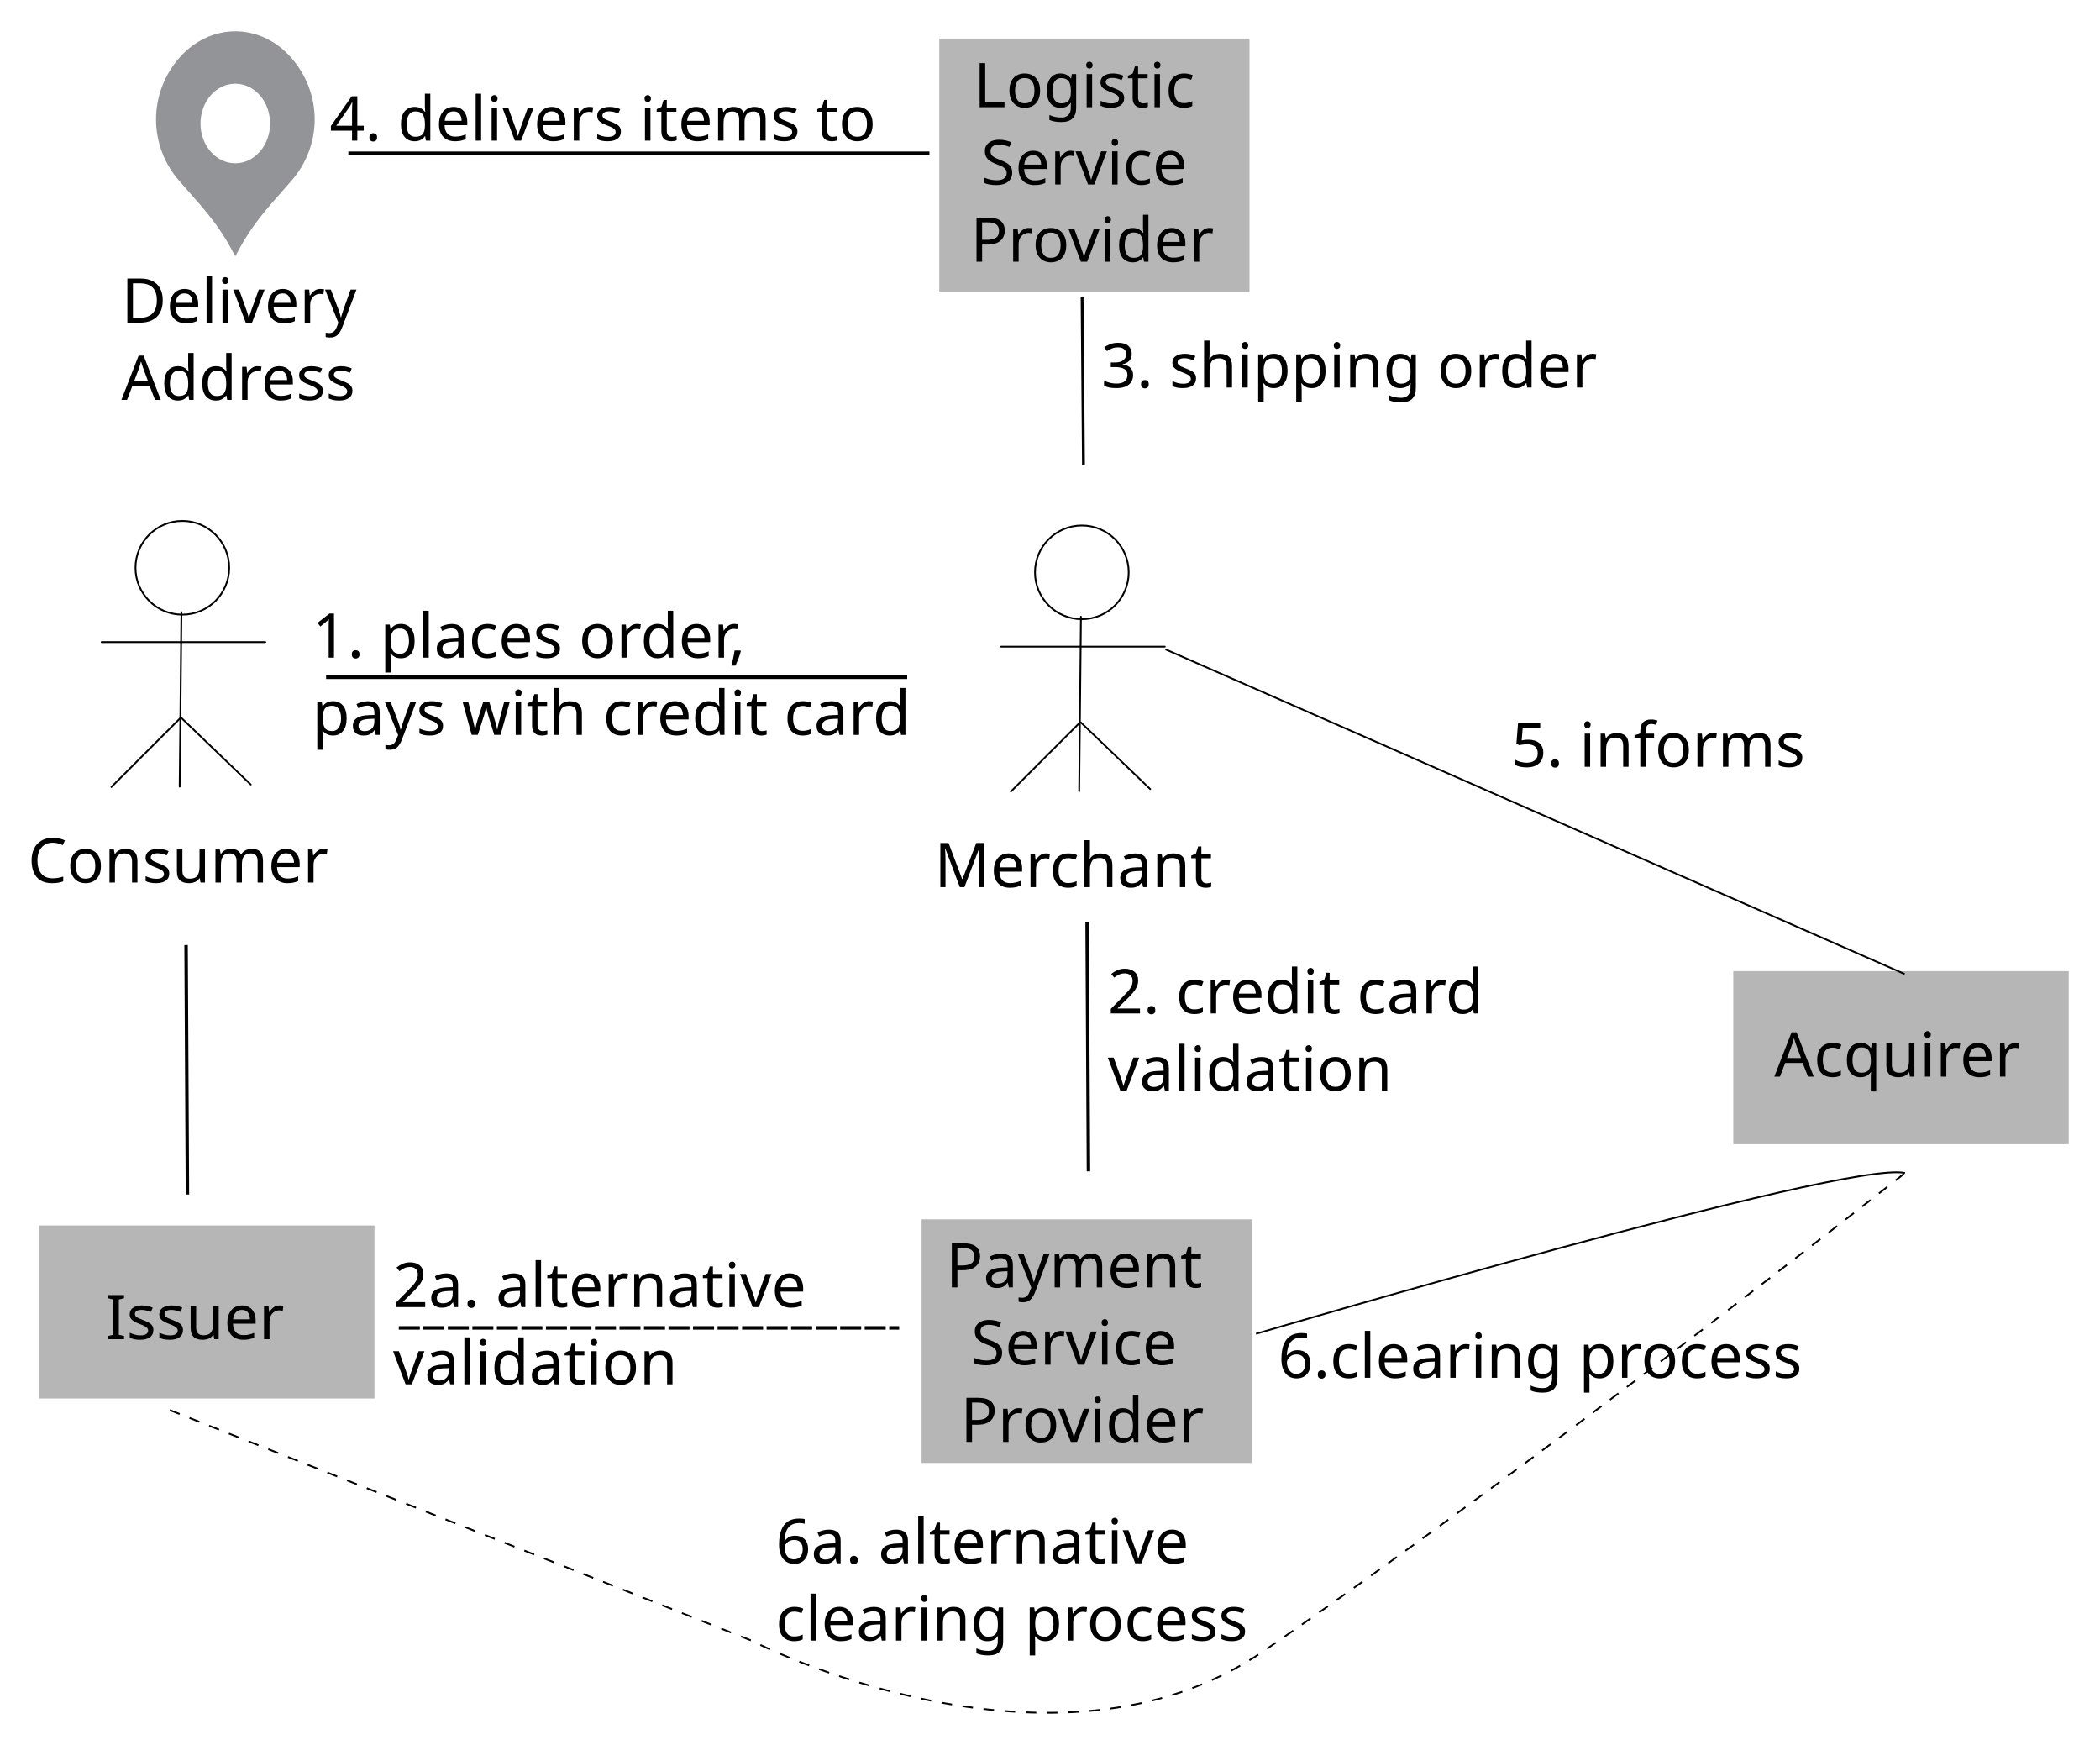
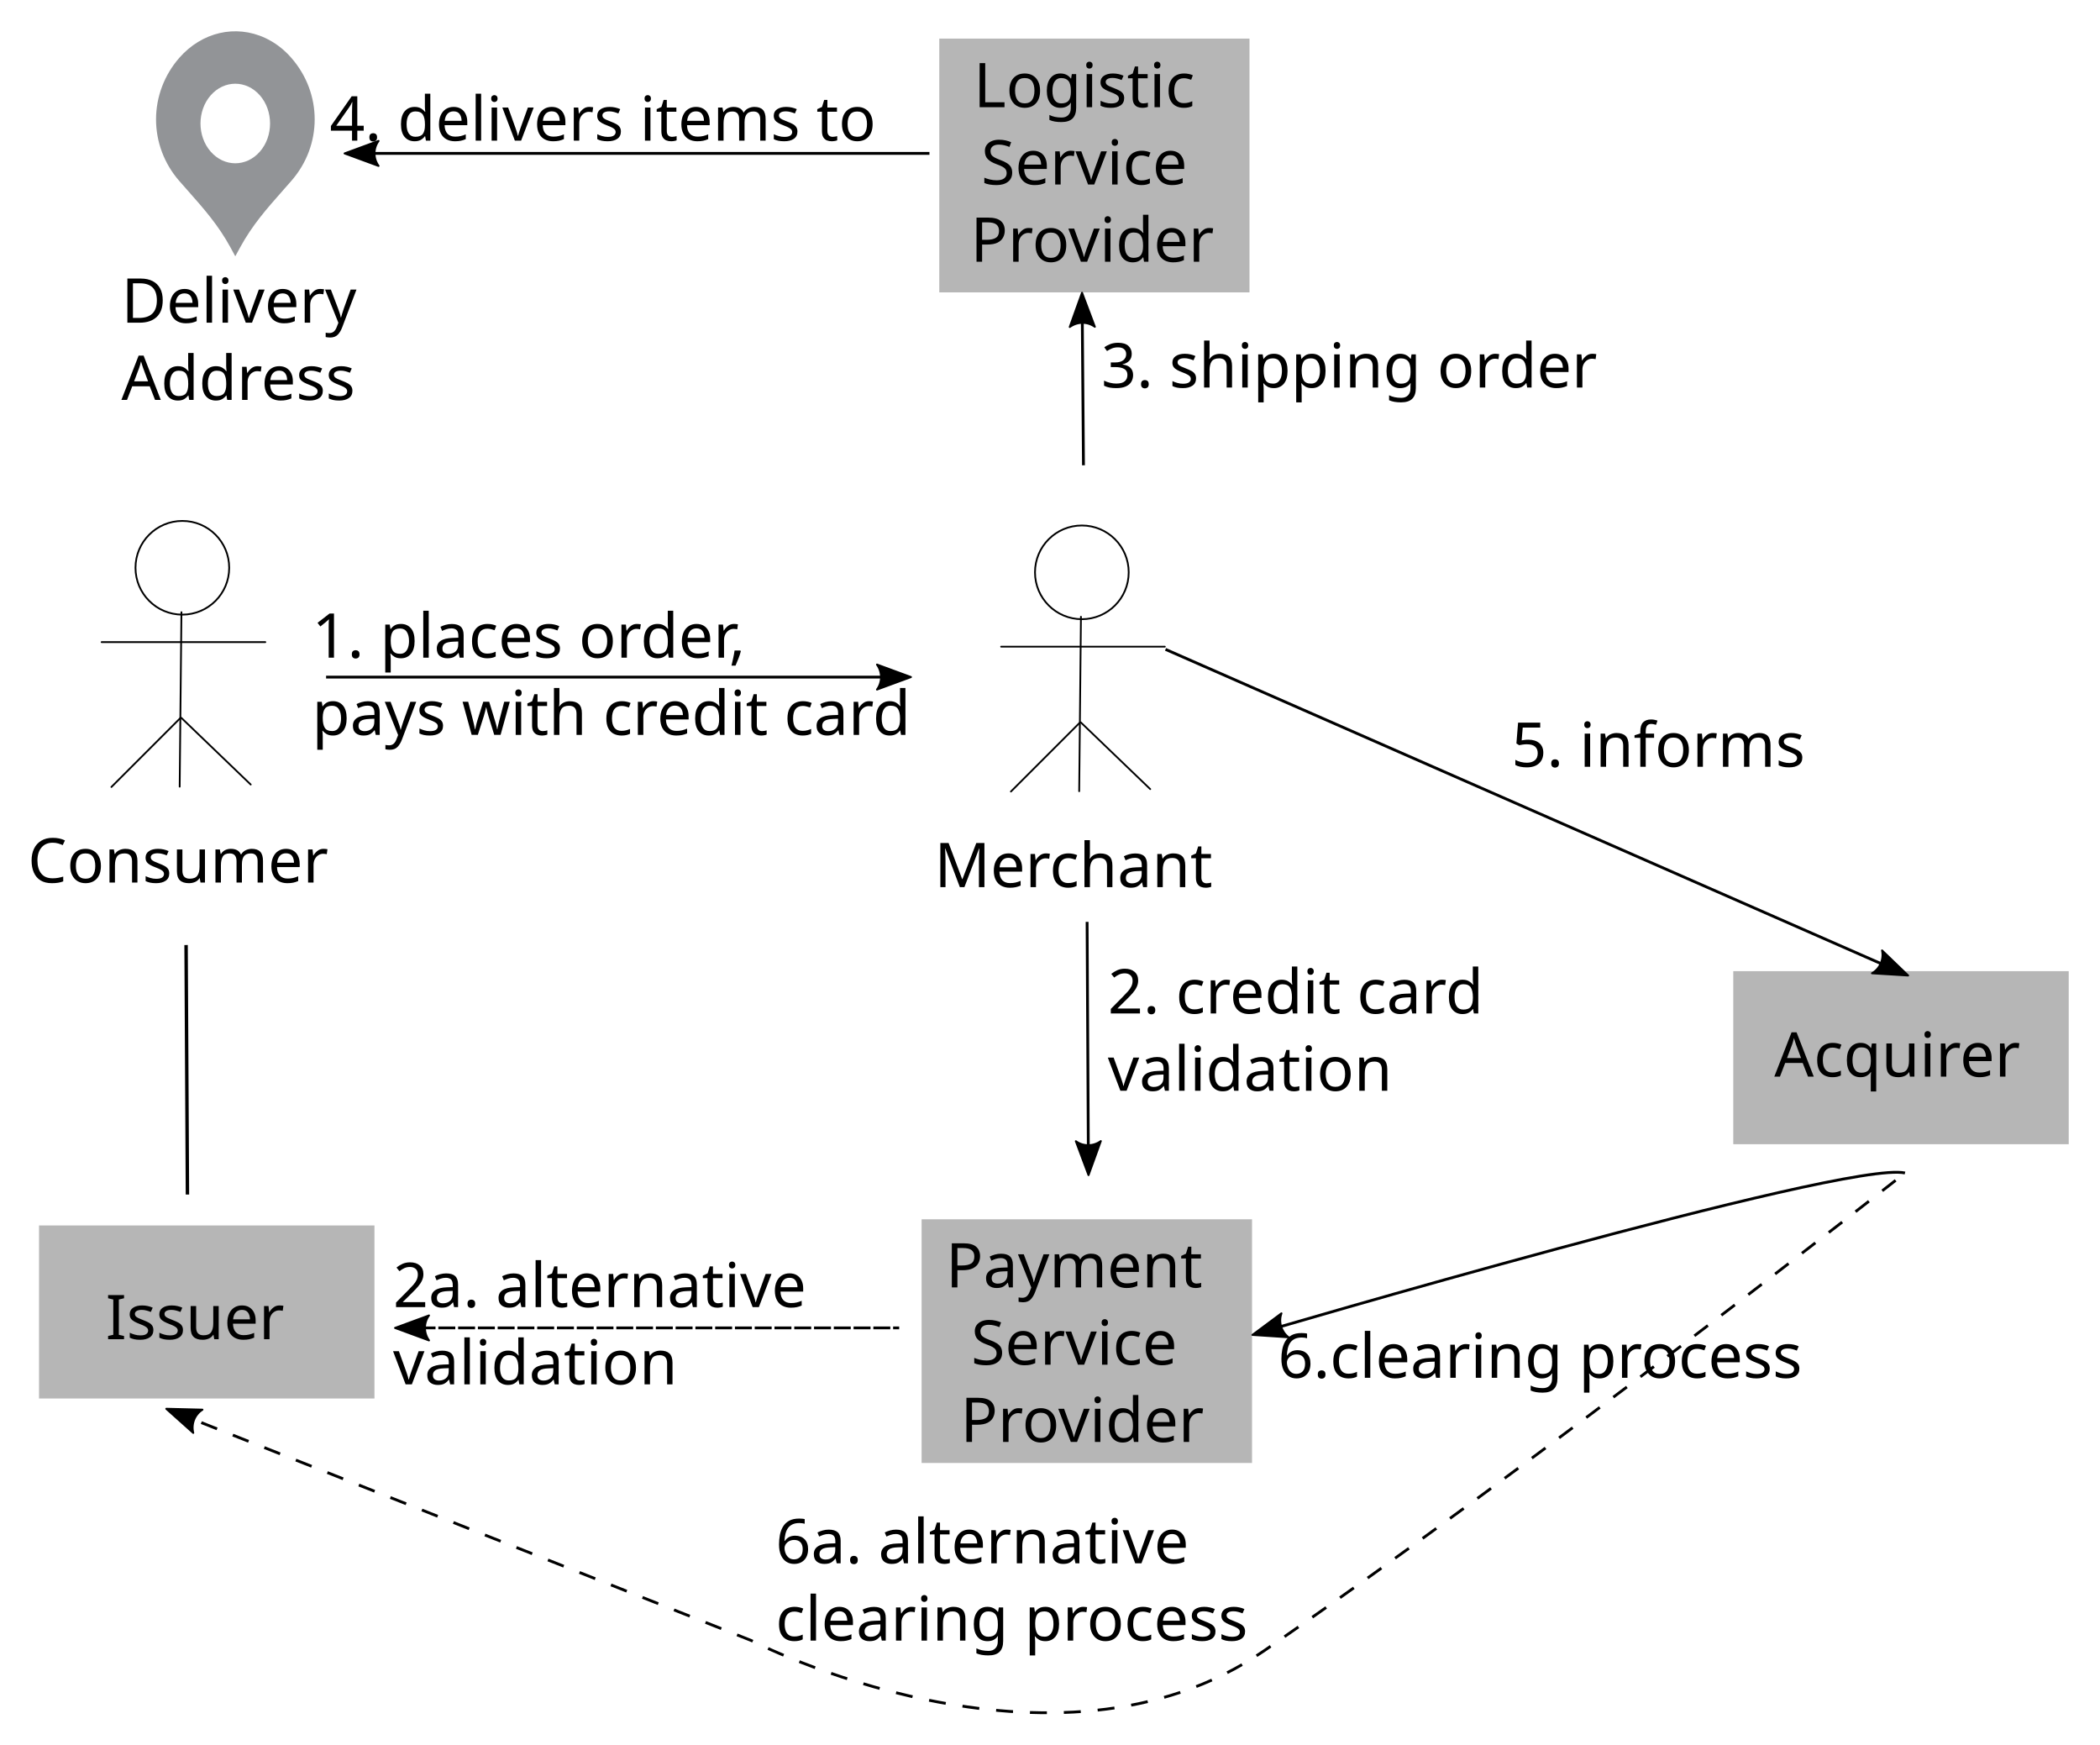
<svg xmlns="http://www.w3.org/2000/svg" width="335.699mm" height="278.895mm" viewBox="0 0 1189.486 988.211" id="svg3574" version="1.1">
-   <defs id="defs3576" />
+   <defs id="defs3576">
+     <marker style="overflow:visible;" id="marker5043" refX="0.0" refY="0.0" orient="auto">
+       <path transform="scale(1.1) rotate(180) translate(1,0)" d="M 8.719,4.034 L -2.207,0.016 L 8.719,-4.002 C 6.973,-1.63 6.983,1.616 8.719,4.034 z " style="fill-rule:evenodd;stroke-width:0.625;stroke-linejoin:round;stroke:#000000;stroke-opacity:1;fill:#000000;fill-opacity:1" id="path5045" />
+     </marker>
+     <marker orient="auto" refY="0.0" refX="0.0" id="marker4955" style="overflow:visible">
+       <path id="path4957" style="fill-rule:evenodd;stroke-width:0.625;stroke-linejoin:round;stroke:#000000;stroke-opacity:1;fill:#000000;fill-opacity:1" d="M 8.719,4.034 L -2.207,0.016 L 8.719,-4.002 C 6.973,-1.63 6.983,1.616 8.719,4.034 z " transform="scale(1.1) translate(1,0)" />
+     </marker>
+     <marker orient="auto" refY="0.0" refX="0.0" id="marker4885" style="overflow:visible;">
+       <path id="path4887" d="M 0.0,0.0 L 5.0,-5.0 L -12.5,0.0 L 5.0,5.0 L 0.0,0.0 z " style="fill-rule:evenodd;stroke:#000000;stroke-width:1pt;stroke-opacity:1;fill:#000000;fill-opacity:1" transform="scale(0.8) rotate(180) translate(12.5,0)" />
+     </marker>
+     <marker orient="auto" refY="0.0" refX="0.0" id="marker4749" style="overflow:visible;">
+       <path id="path4751" style="fill-rule:evenodd;stroke-width:0.625;stroke-linejoin:round;stroke:#000000;stroke-opacity:1;fill:#000000;fill-opacity:1" d="M 8.719,4.034 L -2.207,0.016 L 8.719,-4.002 C 6.973,-1.63 6.983,1.616 8.719,4.034 z " transform="scale(1.1) rotate(180) translate(1,0)" />
+     </marker>
+     <marker style="overflow:visible" id="marker4691" refX="0.0" refY="0.0" orient="auto">
+       <path transform="scale(1.1) translate(1,0)" d="M 8.719,4.034 L -2.207,0.016 L 8.719,-4.002 C 6.973,-1.63 6.983,1.616 8.719,4.034 z " style="fill-rule:evenodd;stroke-width:0.625;stroke-linejoin:round;stroke:#000000;stroke-opacity:1;fill:#000000;fill-opacity:1" id="path4693" />
+     </marker>
+     <marker orient="auto" refY="0.0" refX="0.0" id="marker4633" style="overflow:visible">
+       <path id="path4635" style="fill-rule:evenodd;stroke-width:0.625;stroke-linejoin:round;stroke:#000000;stroke-opacity:1;fill:#000000;fill-opacity:1" d="M 8.719,4.034 L -2.207,0.016 L 8.719,-4.002 C 6.973,-1.63 6.983,1.616 8.719,4.034 z " transform="scale(1.1) translate(1,0)" />
+     </marker>
+     <marker orient="auto" refY="0.0" refX="0.0" id="Arrow1Lstart" style="overflow:visible">
+       <path id="path4215" d="M 0.0,0.0 L 5.0,-5.0 L -12.5,0.0 L 5.0,5.0 L 0.0,0.0 z " style="fill-rule:evenodd;stroke:#000000;stroke-width:1pt;stroke-opacity:1;fill:#000000;fill-opacity:1" transform="scale(0.8) translate(12.5,0)" />
+     </marker>
+     <marker orient="auto" refY="0.0" refX="0.0" id="Arrow2Lstart" style="overflow:visible">
+       <path id="path4233" style="fill-rule:evenodd;stroke-width:0.625;stroke-linejoin:round;stroke:#000000;stroke-opacity:1;fill:#000000;fill-opacity:1" d="M 8.719,4.034 L -2.207,0.016 L 8.719,-4.002 C 6.973,-1.63 6.983,1.616 8.719,4.034 z " transform="scale(1.1) translate(1,0)" />
+     </marker>
+     <marker orient="auto" refY="0.0" refX="0.0" id="Arrow1Lend" style="overflow:visible;">
+       <path id="path4218" d="M 0.0,0.0 L 5.0,-5.0 L -12.5,0.0 L 5.0,5.0 L 0.0,0.0 z " style="fill-rule:evenodd;stroke:#000000;stroke-width:1pt;stroke-opacity:1;fill:#000000;fill-opacity:1" transform="scale(0.8) rotate(180) translate(12.5,0)" />
+     </marker>
+     <marker orient="auto" refY="0.0" refX="0.0" id="marker4491" style="overflow:visible;">
+       <path id="path4493" style="fill-rule:evenodd;stroke-width:0.625;stroke-linejoin:round;stroke:#000000;stroke-opacity:1;fill:#000000;fill-opacity:1" d="M 8.719,4.034 L -2.207,0.016 L 8.719,-4.002 C 6.973,-1.63 6.983,1.616 8.719,4.034 z " transform="scale(1.1) rotate(180) translate(1,0)" />
+     </marker>
+     <marker orient="auto" refY="0.0" refX="0.0" id="Arrow2Lend" style="overflow:visible;">
+       <path id="path4236" style="fill-rule:evenodd;stroke-width:0.625;stroke-linejoin:round;stroke:#000000;stroke-opacity:1;fill:#000000;fill-opacity:1" d="M 8.719,4.034 L -2.207,0.016 L 8.719,-4.002 C 6.973,-1.63 6.983,1.616 8.719,4.034 z " transform="scale(1.1) rotate(180) translate(1,0)" />
+     </marker>
+   </defs>
  <g id="layer1" transform="translate(-198.1143,-70.93135)">
    <g style="clip-rule:evenodd;fill-rule:evenodd;stroke-linecap:round;stroke-linejoin:round;stroke-miterlimit:1.414" id="g4373" transform="translate(-58.27653,-203.5116)">
      <circle id="circle4375" style="fill:none;stroke:#000000;stroke-width:1px" r="26.535" cy="595.988" cx="359.673" />
      <g id="g4377" transform="translate(-1,0)">
        <path id="path4379" style="fill:none;stroke:#000000;stroke-width:1px" d="m 360.163,621.141 -1,98.806" />
      </g>
      <path id="path4381" style="fill:none;stroke:#000000;stroke-width:1px" d="m 313.952,638.078 92.721,0" />
      <g id="g4383" transform="matrix(1.2034,0,0,1.2034,-72.93,-138.53)">
        <path id="path4385" style="fill:none;stroke:#000000;stroke-width:0.83px" d="m 358.554,681.07 -32.456,32.456" />
      </g>
      <g id="g4387" transform="matrix(-1.21152,0,0,1.16417,793.475,-111.923)">
        <path id="path4389" style="fill:none;stroke:#000000;stroke-width:0.84px" d="m 358.554,681.07 -32.456,32.456" />
      </g>
    </g>
    <g style="clip-rule:evenodd;fill-rule:evenodd;stroke-linecap:round;stroke-linejoin:round;stroke-miterlimit:1.414" id="g4391" transform="translate(54.43347,-261.4016)">
      <text id="text4393" style="font-size:41.667px;line-height:125%;font-family:ArialMT;fill:#000000" y="832.153" x="159.432">
        <tspan style="font-style:normal;font-variant:normal;font-weight:normal;font-stretch:normal;font-size:35px;line-height:125%;font-family:ArialMT;-inkscape-font-specification:'ArialMT, Normal';text-align:start;writing-mode:lr-tb;text-anchor:start" id="tspan5265">Consumer</tspan>
      </text>
    </g>
-     <path style="clip-rule:evenodd;fill:none;fill-rule:evenodd;stroke:#000000;stroke-width:2.138px;stroke-linecap:butt;stroke-linejoin:miter;stroke-miterlimit:1.414;stroke-opacity:1" d="m 382.827,454.391 329.143,0" id="path6086" />
+     <path style="clip-rule:evenodd;fill:none;fill-rule:evenodd;stroke:#000000;stroke-width:1.6;stroke-linecap:butt;stroke-linejoin:miter;stroke-miterlimit:1.414;stroke-opacity:1;stroke-dasharray:none;marker-end:url(#Arrow2Lend)" d="m 382.827,454.391 329.143,0" id="path6086" />
    <g style="clip-rule:evenodd;fill-rule:evenodd;stroke-linecap:round;stroke-linejoin:round;stroke-miterlimit:1.414" id="g4391-6" transform="translate(212.5055,75.17996)">
      <text id="text4393-3" style="font-size:41.667px;line-height:125%;font-family:ArialMT;fill:#000000" y="754.153" x="45.432">
        <tspan style="font-style:normal;font-variant:normal;font-weight:normal;font-stretch:normal;font-size:35px;line-height:125%;font-family:ArialMT;-inkscape-font-specification:'ArialMT, Normal';text-align:start;writing-mode:lr-tb;text-anchor:start" id="tspan5265-1">Issuer</tspan>
      </text>
    </g>
    <rect style="clip-rule:evenodd;opacity:0.286;fill-rule:evenodd;stroke:none;stroke-width:1;stroke-linecap:round;stroke-linejoin:round;stroke-miterlimit:4;stroke-dasharray:none;stroke-dashoffset:8;stroke-opacity:1" id="rect6155" width="190" height="98" x="220.215" y="764.926" />
    <g style="clip-rule:evenodd;fill-rule:evenodd;stroke-linecap:round;stroke-linejoin:round;stroke-miterlimit:1.414" id="g4373-4" transform="translate(451.2237,-200.9311)">
      <circle id="circle4375-9" style="fill:none;stroke:#000000;stroke-width:1px" r="26.535" cy="595.988" cx="359.673" />
      <g id="g4377-7" transform="translate(-1,0)">
        <path id="path4379-1" style="fill:none;stroke:#000000;stroke-width:1px" d="m 360.163,621.141 -1,98.806" />
      </g>
      <path id="path4381-5" style="fill:none;stroke:#000000;stroke-width:1px" d="m 313.952,638.078 92.721,0" />
      <g id="g4383-3" transform="matrix(1.2034,0,0,1.2034,-72.93,-138.53)">
        <path id="path4385-4" style="fill:none;stroke:#000000;stroke-width:0.83px" d="m 358.554,681.07 -32.456,32.456" />
      </g>
      <g id="g4387-8" transform="matrix(-1.21152,0,0,1.16417,793.475,-111.923)">
        <path id="path4389-2" style="fill:none;stroke:#000000;stroke-width:0.84px" d="m 358.554,681.07 -32.456,32.456" />
      </g>
    </g>
    <g style="clip-rule:evenodd;fill-rule:evenodd;stroke-linecap:round;stroke-linejoin:round;stroke-miterlimit:1.414" id="g4391-4" transform="translate(563.9337,-258.8211)">
      <text id="text4393-2" style="font-size:41.667px;line-height:125%;font-family:ArialMT;fill:#000000" y="832.153" x="163.432">
        <tspan style="font-style:normal;font-variant:normal;font-weight:normal;font-stretch:normal;font-size:35px;line-height:125%;font-family:ArialMT;-inkscape-font-specification:'ArialMT, Normal';text-align:start;writing-mode:lr-tb;text-anchor:start" id="tspan5265-5">Merchant</tspan>
      </text>
    </g>
    <g style="clip-rule:evenodd;fill-rule:evenodd;stroke-linecap:round;stroke-linejoin:round;stroke-miterlimit:1.414" id="g4391-6-0" transform="translate(1157.698,-73.5179)">
      <text id="text4393-3-3" style="font-size:41.667px;line-height:125%;font-family:ArialMT;fill:#000000" y="754.153" x="45.432">
        <tspan style="font-style:normal;font-variant:normal;font-weight:normal;font-stretch:normal;font-size:35px;line-height:125%;font-family:ArialMT;-inkscape-font-specification:'ArialMT, Normal';text-align:start;writing-mode:lr-tb;text-anchor:start" id="tspan5265-1-2">Acquirer</tspan>
      </text>
    </g>
    <rect style="clip-rule:evenodd;opacity:0.286;fill-rule:evenodd;stroke:none;stroke-width:1;stroke-linecap:round;stroke-linejoin:round;stroke-miterlimit:4;stroke-dasharray:none;stroke-dashoffset:8;stroke-opacity:1" id="rect6155-1" width="190" height="98" x="1179.883" y="620.914" />
    <path style="clip-rule:evenodd;fill:none;fill-rule:evenodd;stroke:#000000;stroke-width:1.945px;stroke-linecap:butt;stroke-linejoin:miter;stroke-miterlimit:1.414;stroke-opacity:1" d="m 303.515,606.122 0.765,141.29" id="path6086-9-23-8-7" />
    <text x="374.866" y="443.388" style="font-style:normal;font-variant:normal;font-weight:normal;font-stretch:normal;font-size:35px;line-height:125%;font-family:ArialMT;-inkscape-font-specification:'ArialMT, Normal';text-align:start;writing-mode:lr-tb;text-anchor:start;clip-rule:evenodd;fill:#000000;fill-rule:evenodd;stroke-linecap:round;stroke-linejoin:round;stroke-miterlimit:1.414" id="text4393-1">
      <tspan id="tspan4777" x="374.866" y="443.388">1. places order,</tspan>
      <tspan id="tspan4779" x="374.866" y="487.138">pays with credit card</tspan>
    </text>
    <g transform="translate(765.6714,45.86659)" id="g4391-6-0-1" style="clip-rule:evenodd;fill-rule:evenodd;stroke-linecap:round;stroke-linejoin:round;stroke-miterlimit:1.414">
      <text x="45.432" y="754.153" style="font-style:normal;font-variant:normal;font-weight:normal;font-stretch:normal;font-size:35px;line-height:125%;font-family:ArialMT;-inkscape-font-specification:'ArialMT, Normal';text-align:start;writing-mode:lr-tb;text-anchor:start;fill:#000000" id="text4393-3-3-3">
        <tspan style="font-style:normal;font-variant:normal;font-weight:normal;font-stretch:normal;font-size:35px;line-height:125%;font-family:ArialMT;-inkscape-font-specification:'ArialMT, Normal';text-align:center;writing-mode:lr-tb;text-anchor:middle" y="754.153" x="45.432" id="tspan3760">Payment</tspan>
        <tspan style="font-style:normal;font-variant:normal;font-weight:normal;font-stretch:normal;font-size:35px;line-height:125%;font-family:ArialMT;-inkscape-font-specification:'ArialMT, Normal';text-align:center;writing-mode:lr-tb;text-anchor:middle" y="797.903" x="45.432" id="tspan3762">Service</tspan>
        <tspan style="font-style:normal;font-variant:normal;font-weight:normal;font-stretch:normal;font-size:35px;line-height:125%;font-family:ArialMT;-inkscape-font-specification:'ArialMT, Normal';text-align:center;writing-mode:lr-tb;text-anchor:middle" y="841.653" x="45.432" id="tspan3764">Provider</tspan>
      </text>
    </g>
    <rect y="761.441" x="720.143" height="138" width="187.143" id="rect6155-1-4" style="clip-rule:evenodd;opacity:0.286;fill-rule:evenodd;stroke:none;stroke-width:1;stroke-linecap:round;stroke-linejoin:round;stroke-miterlimit:4;stroke-dasharray:none;stroke-dashoffset:8;stroke-opacity:1" />
-     <path id="path6086-9-23-8-9" d="m 813.871,593.003 0.765,141.29" style="clip-rule:evenodd;fill:none;fill-rule:evenodd;stroke:#000000;stroke-width:1.945px;stroke-linecap:butt;stroke-linejoin:miter;stroke-miterlimit:1.414;stroke-opacity:1" />
+     <path id="path6086-9-23-8-9" d="m 813.871,593.003 0.765,141.29" style="clip-rule:evenodd;fill:none;fill-rule:evenodd;stroke:#000000;stroke-width:1.6;stroke-linecap:butt;stroke-linejoin:miter;stroke-miterlimit:1.414;stroke-opacity:1;marker-end:url(#marker4491);stroke-dasharray:none" />
    <text x="825.609" y="644.875" style="font-style:normal;font-variant:normal;font-weight:normal;font-stretch:normal;font-size:35px;line-height:125%;font-family:ArialMT;-inkscape-font-specification:'ArialMT, Normal';text-align:start;writing-mode:lr-tb;text-anchor:start;clip-rule:evenodd;fill:#000000;fill-rule:evenodd;stroke-linecap:round;stroke-linejoin:round;stroke-miterlimit:1.414" id="text4393-1-6">
      <tspan y="644.875" x="825.609" id="tspan3784">2. credit card</tspan>
      <tspan y="688.625" x="825.609" id="tspan3786">validation</tspan>
    </text>
-     <path style="clip-rule:evenodd;fill:none;fill-rule:evenodd;stroke:#000000;stroke-width:1.984;stroke-linecap:butt;stroke-linejoin:miter;stroke-miterlimit:1.414;stroke-dasharray:11.905, 1.984;stroke-dashoffset:0;stroke-opacity:1" d="m 424,822.934 283.429,0" id="path6086-6" />
+     <path style="clip-rule:evenodd;fill:none;fill-rule:evenodd;stroke:#000000;stroke-width:1.6;stroke-linecap:butt;stroke-linejoin:miter;stroke-miterlimit:1.414;stroke-dasharray:9.6,1.6;stroke-dashoffset:0;stroke-opacity:1;marker-start:url(#marker4691)" d="m 424,822.934 283.429,0" id="path6086-6" />
    <text x="420.752" y="811.161" style="font-style:normal;font-variant:normal;font-weight:normal;font-stretch:normal;font-size:35px;line-height:125%;font-family:ArialMT;-inkscape-font-specification:'ArialMT, Normal';text-align:start;writing-mode:lr-tb;text-anchor:start;clip-rule:evenodd;fill:#000000;fill-rule:evenodd;stroke-linecap:round;stroke-linejoin:round;stroke-miterlimit:1.414" id="text4393-1-0">
      <tspan id="tspan4785" x="420.752" y="811.161">2a. alternative</tspan>
      <tspan id="tspan4787" x="420.752" y="854.911">validation</tspan>
    </text>
    <g style="clip-rule:evenodd;fill-rule:evenodd;stroke-linecap:round;stroke-linejoin:round;stroke-miterlimit:1.414" id="g4391-6-0-4" transform="translate(771.3857,-622.4981)">
      <text id="text4393-3-3-0" style="font-style:normal;font-variant:normal;font-weight:normal;font-stretch:normal;font-size:35px;line-height:125%;font-family:ArialMT;-inkscape-font-specification:'ArialMT, Normal';text-align:center;writing-mode:lr-tb;text-anchor:middle;fill:#000000" y="754.153" x="45.432">
        <tspan id="tspan4733" x="45.432" y="754.153">Logistic</tspan>
        <tspan id="tspan4735" x="45.432" y="797.903">Service</tspan>
        <tspan id="tspan4737" x="45.432" y="841.653">Provider</tspan>
      </text>
    </g>
    <rect style="clip-rule:evenodd;opacity:0.286;fill-rule:evenodd;stroke:none;stroke-width:1;stroke-linecap:round;stroke-linejoin:round;stroke-miterlimit:4;stroke-dasharray:none;stroke-dashoffset:8;stroke-opacity:1" id="rect6155-1-5" width="175.714" height="143.714" x="730.143" y="92.791" />
-     <path style="clip-rule:evenodd;fill:none;fill-rule:evenodd;stroke:#000000;stroke-width:1.607px;stroke-linecap:butt;stroke-linejoin:miter;stroke-miterlimit:1.414;stroke-opacity:1" d="m 811.042,238.869 0.772,95.557" id="path6086-9-23-8-1" />
+     <path style="clip-rule:evenodd;fill:none;fill-rule:evenodd;stroke:#000000;stroke-width:1.607px;stroke-linecap:butt;stroke-linejoin:miter;stroke-miterlimit:1.414;stroke-opacity:1;marker-start:url(#Arrow2Lstart)" d="m 811.042,238.869 0.772,95.557" id="path6086-9-23-8-1" />
    <text x="821.897" y="290.392" style="font-style:normal;font-variant:normal;font-weight:normal;font-stretch:normal;font-size:35px;line-height:125%;font-family:ArialMT;-inkscape-font-specification:'ArialMT, Normal';text-align:start;writing-mode:lr-tb;text-anchor:start;clip-rule:evenodd;fill:#000000;fill-rule:evenodd;stroke-linecap:round;stroke-linejoin:round;stroke-miterlimit:1.414" id="text4393-1-6-2">
      <tspan id="tspan4775" x="821.897" y="290.392">3. shipping order</tspan>
    </text>
    <path d="m 363.119,103.681 c -4.266,-4.884 -9.25,-8.67 -14.821,-11.261 -16.765,-7.766 -35.862,-3.318 -48.643,11.281 -8.479,9.711 -13.159,22.075 -13.159,34.86 0,12.765 4.677,25.142 13.159,34.843 l 4.665,5.287 c 9.363,10.58 17.437,19.715 24.364,32.412 l 2.695,4.973 2.712,-4.973 c 6.928,-12.698 15.002,-21.832 24.348,-32.4 l 4.678,-5.315 c 17.658,-20.194 17.658,-49.511 10e-4,-69.707 z m -17.796,53.109 c -7.697,8.816 -20.174,8.816 -27.873,0 -7.696,-8.786 -7.696,-23.055 0,-31.857 7.699,-8.786 20.175,-8.786 27.873,0 7.68,8.803 7.68,23.068 0,31.857 z" id="path11" style="fill:#929497" />
    <g style="clip-rule:evenodd;fill-rule:evenodd;stroke-linecap:round;stroke-linejoin:round;stroke-miterlimit:1.414" id="g4391-7" transform="translate(107.4338,-578.4789)">
      <text id="text4393-12" style="font-style:normal;font-variant:normal;font-weight:normal;font-stretch:normal;font-size:35px;line-height:125%;font-family:ArialMT;-inkscape-font-specification:'ArialMT, Normal';text-align:start;writing-mode:lr-tb;text-anchor:start;fill:#000000" y="832.153" x="159.432">
        <tspan id="tspan4899" x="159.432" y="832.153">Delivery</tspan>
        <tspan id="tspan4901" x="159.432" y="875.903">Address</tspan>
      </text>
    </g>
-     <path style="clip-rule:evenodd;fill:none;fill-rule:evenodd;stroke:#000000;stroke-width:2.138px;stroke-linecap:butt;stroke-linejoin:miter;stroke-miterlimit:1.414;stroke-opacity:1" d="m 395.429,157.791 329.143,0" id="path6086-7" />
+     <path style="clip-rule:evenodd;fill:none;fill-rule:evenodd;stroke:#000000;stroke-width:1.6;stroke-linecap:butt;stroke-linejoin:miter;stroke-miterlimit:1.414;stroke-opacity:1;marker-start:url(#marker4633);stroke-dasharray:none" d="m 395.429,157.791 329.143,0" id="path6086-7" />
    <text x="384.813" y="150.589" style="font-style:normal;font-variant:normal;font-weight:normal;font-stretch:normal;font-size:35px;line-height:125%;font-family:ArialMT;-inkscape-font-specification:'ArialMT, Normal';text-align:start;writing-mode:lr-tb;text-anchor:start;clip-rule:evenodd;fill:#000000;fill-rule:evenodd;stroke-linecap:round;stroke-linejoin:round;stroke-miterlimit:1.414" id="text4393-1-6-2-9">
      <tspan id="tspan4955" x="384.813" y="150.589">4. delivers items to</tspan>
    </text>
-     <path style="clip-rule:evenodd;fill:none;fill-rule:evenodd;stroke:#000000;stroke-width:1;stroke-linecap:butt;stroke-linejoin:miter;stroke-miterlimit:1.414;stroke-opacity:1;stroke-dasharray:none" d="M 858.292,438.68 1276.957,622.539" id="path6086-1" />
+     <path style="clip-rule:evenodd;fill:none;fill-rule:evenodd;stroke:#000000;stroke-width:1.6;stroke-linecap:butt;stroke-linejoin:miter;stroke-miterlimit:1.414;stroke-opacity:1;stroke-dasharray:none;marker-end:url(#marker4749)" d="M 858.292,438.68 1276.957,622.539" id="path6086-1" />
    <text x="1054.242" y="505.161" style="font-style:normal;font-variant:normal;font-weight:normal;font-stretch:normal;font-size:35px;line-height:125%;font-family:ArialMT;-inkscape-font-specification:'ArialMT, Normal';text-align:start;writing-mode:lr-tb;text-anchor:start;clip-rule:evenodd;fill:#000000;fill-rule:evenodd;stroke-linecap:round;stroke-linejoin:round;stroke-miterlimit:1.414" id="text4393-1-6-2-4">
      <tspan id="tspan4990" x="1054.242" y="505.161">5. informs</tspan>
    </text>
-     <path style="fill:none;fill-rule:evenodd;stroke:#000000;stroke-width:1;stroke-linecap:butt;stroke-linejoin:miter;stroke-opacity:1;stroke-miterlimit:4;stroke-dasharray:6,6;stroke-dashoffset:0" d="m 294.286,869.505 329.333,130.464 c 0,0 170.836,88.177 290.667,5.714 C 1070.693,898.051 1277.143,735.219 1277.143,735.219" id="path4992" />
+     <path style="fill:none;fill-rule:evenodd;stroke:#000000;stroke-width:1.6;stroke-linecap:butt;stroke-linejoin:miter;stroke-opacity:1;stroke-miterlimit:4;stroke-dasharray:9.6, 9.6;stroke-dashoffset:0;marker-start:url(#marker4955)" d="m 294.286,869.505 329.333,130.464 c 0,0 170.836,88.177 290.667,5.714 C 1070.693,898.051 1277.143,735.219 1277.143,735.219" id="path4992" />
    <text x="637.458" y="956.268" style="font-style:normal;font-variant:normal;font-weight:normal;font-stretch:normal;font-size:35px;line-height:125%;font-family:ArialMT;-inkscape-font-specification:'ArialMT, Normal';text-align:start;writing-mode:lr-tb;text-anchor:start;clip-rule:evenodd;fill:#000000;fill-rule:evenodd;stroke-linecap:round;stroke-linejoin:round;stroke-miterlimit:1.414" id="text4393-1-6-2-4-4">
      <tspan id="tspan5012" x="637.458" y="956.268">6a. alternative</tspan>
      <tspan x="637.458" y="1000.018" id="tspan4211">clearing process</tspan>
    </text>
-     <path style="fill:none;fill-rule:evenodd;stroke:#000000;stroke-width:1px;stroke-linecap:butt;stroke-linejoin:miter;stroke-opacity:1" d="m 1277.143,735.219 c -33.314,-7.505 -367.6,91.066 -367.6,91.066" id="path4213" />
+     <path style="fill:none;fill-rule:evenodd;stroke:#000000;stroke-width:1.6;stroke-linecap:butt;stroke-linejoin:miter;stroke-opacity:1;stroke-miterlimit:4;stroke-dasharray:none;marker-end:url(#marker5043)" d="m 1277.143,735.219 c -33.314,-7.505 -367.6,91.066 -367.6,91.066" id="path4213" />
    <text x="922.01" y="851.209" style="font-style:normal;font-variant:normal;font-weight:normal;font-stretch:normal;font-size:35px;line-height:125%;font-family:ArialMT;-inkscape-font-specification:'ArialMT, Normal';text-align:start;writing-mode:lr-tb;text-anchor:start;clip-rule:evenodd;fill:#000000;fill-rule:evenodd;stroke-linecap:round;stroke-linejoin:round;stroke-miterlimit:1.414" id="text4393-1-6-2-4-4-3">
      <tspan x="922.01" y="851.209" id="tspan4211-7">6.clearing process</tspan>
    </text>
  </g>
</svg>
